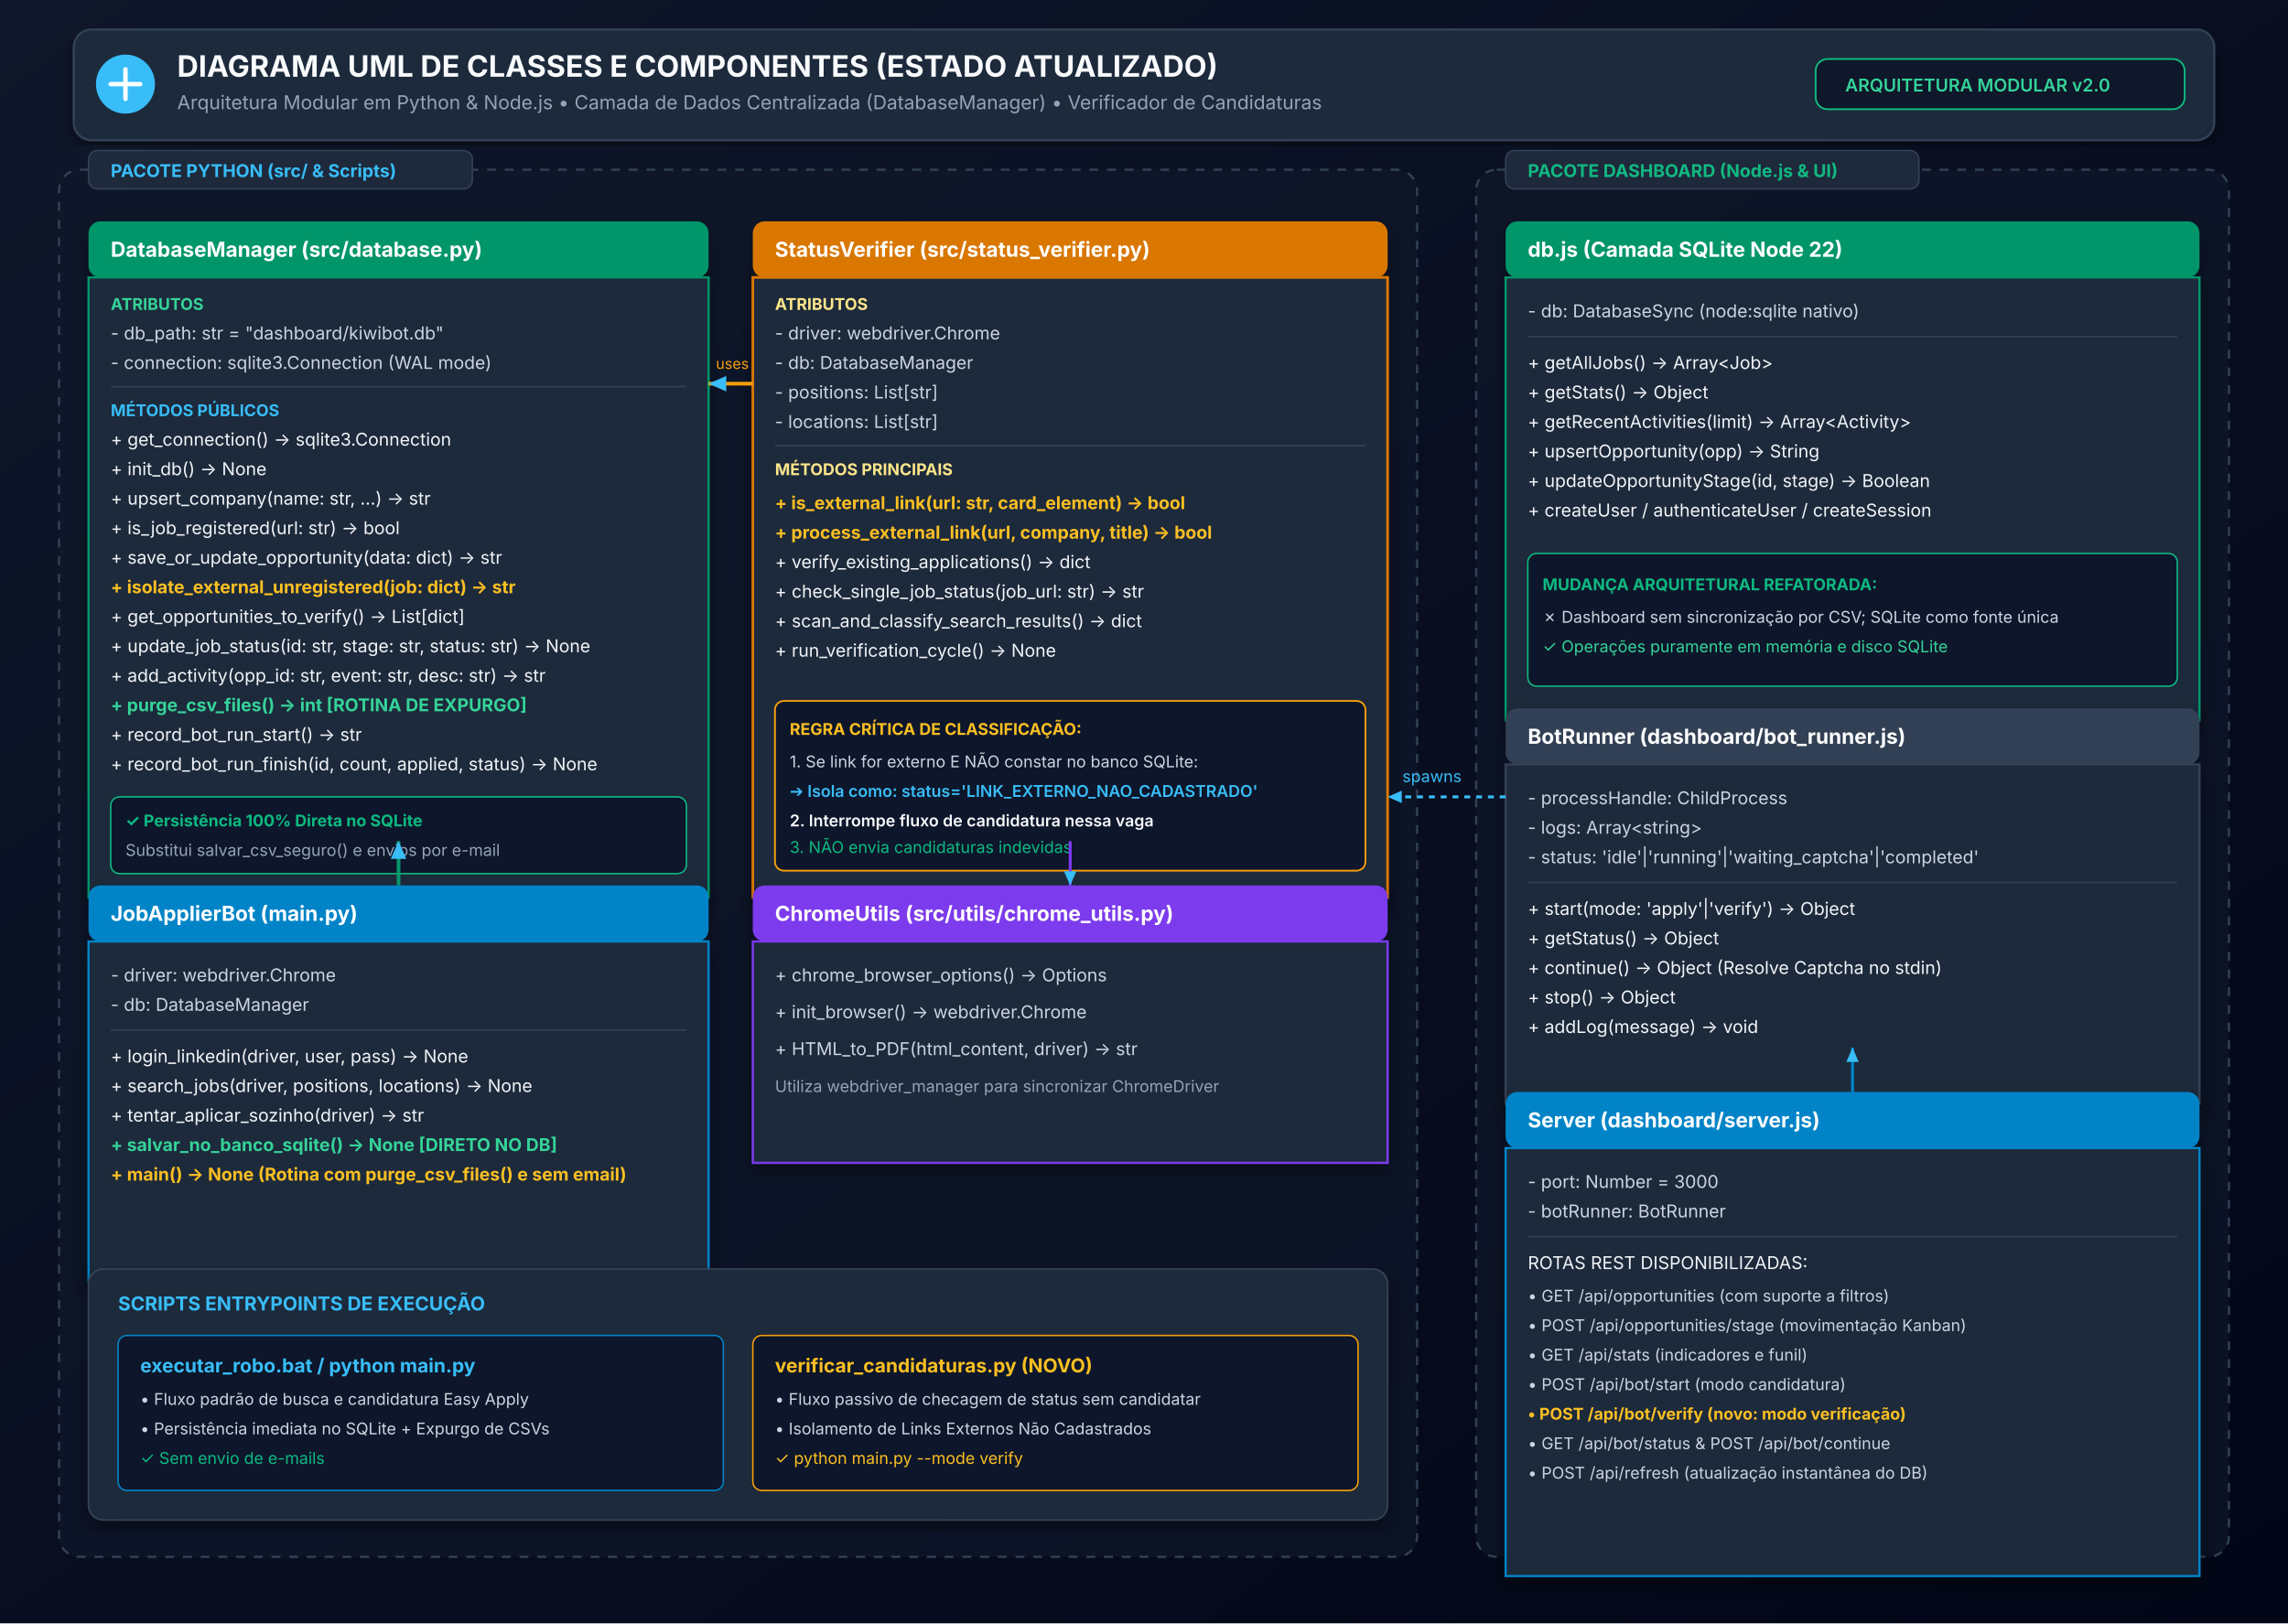
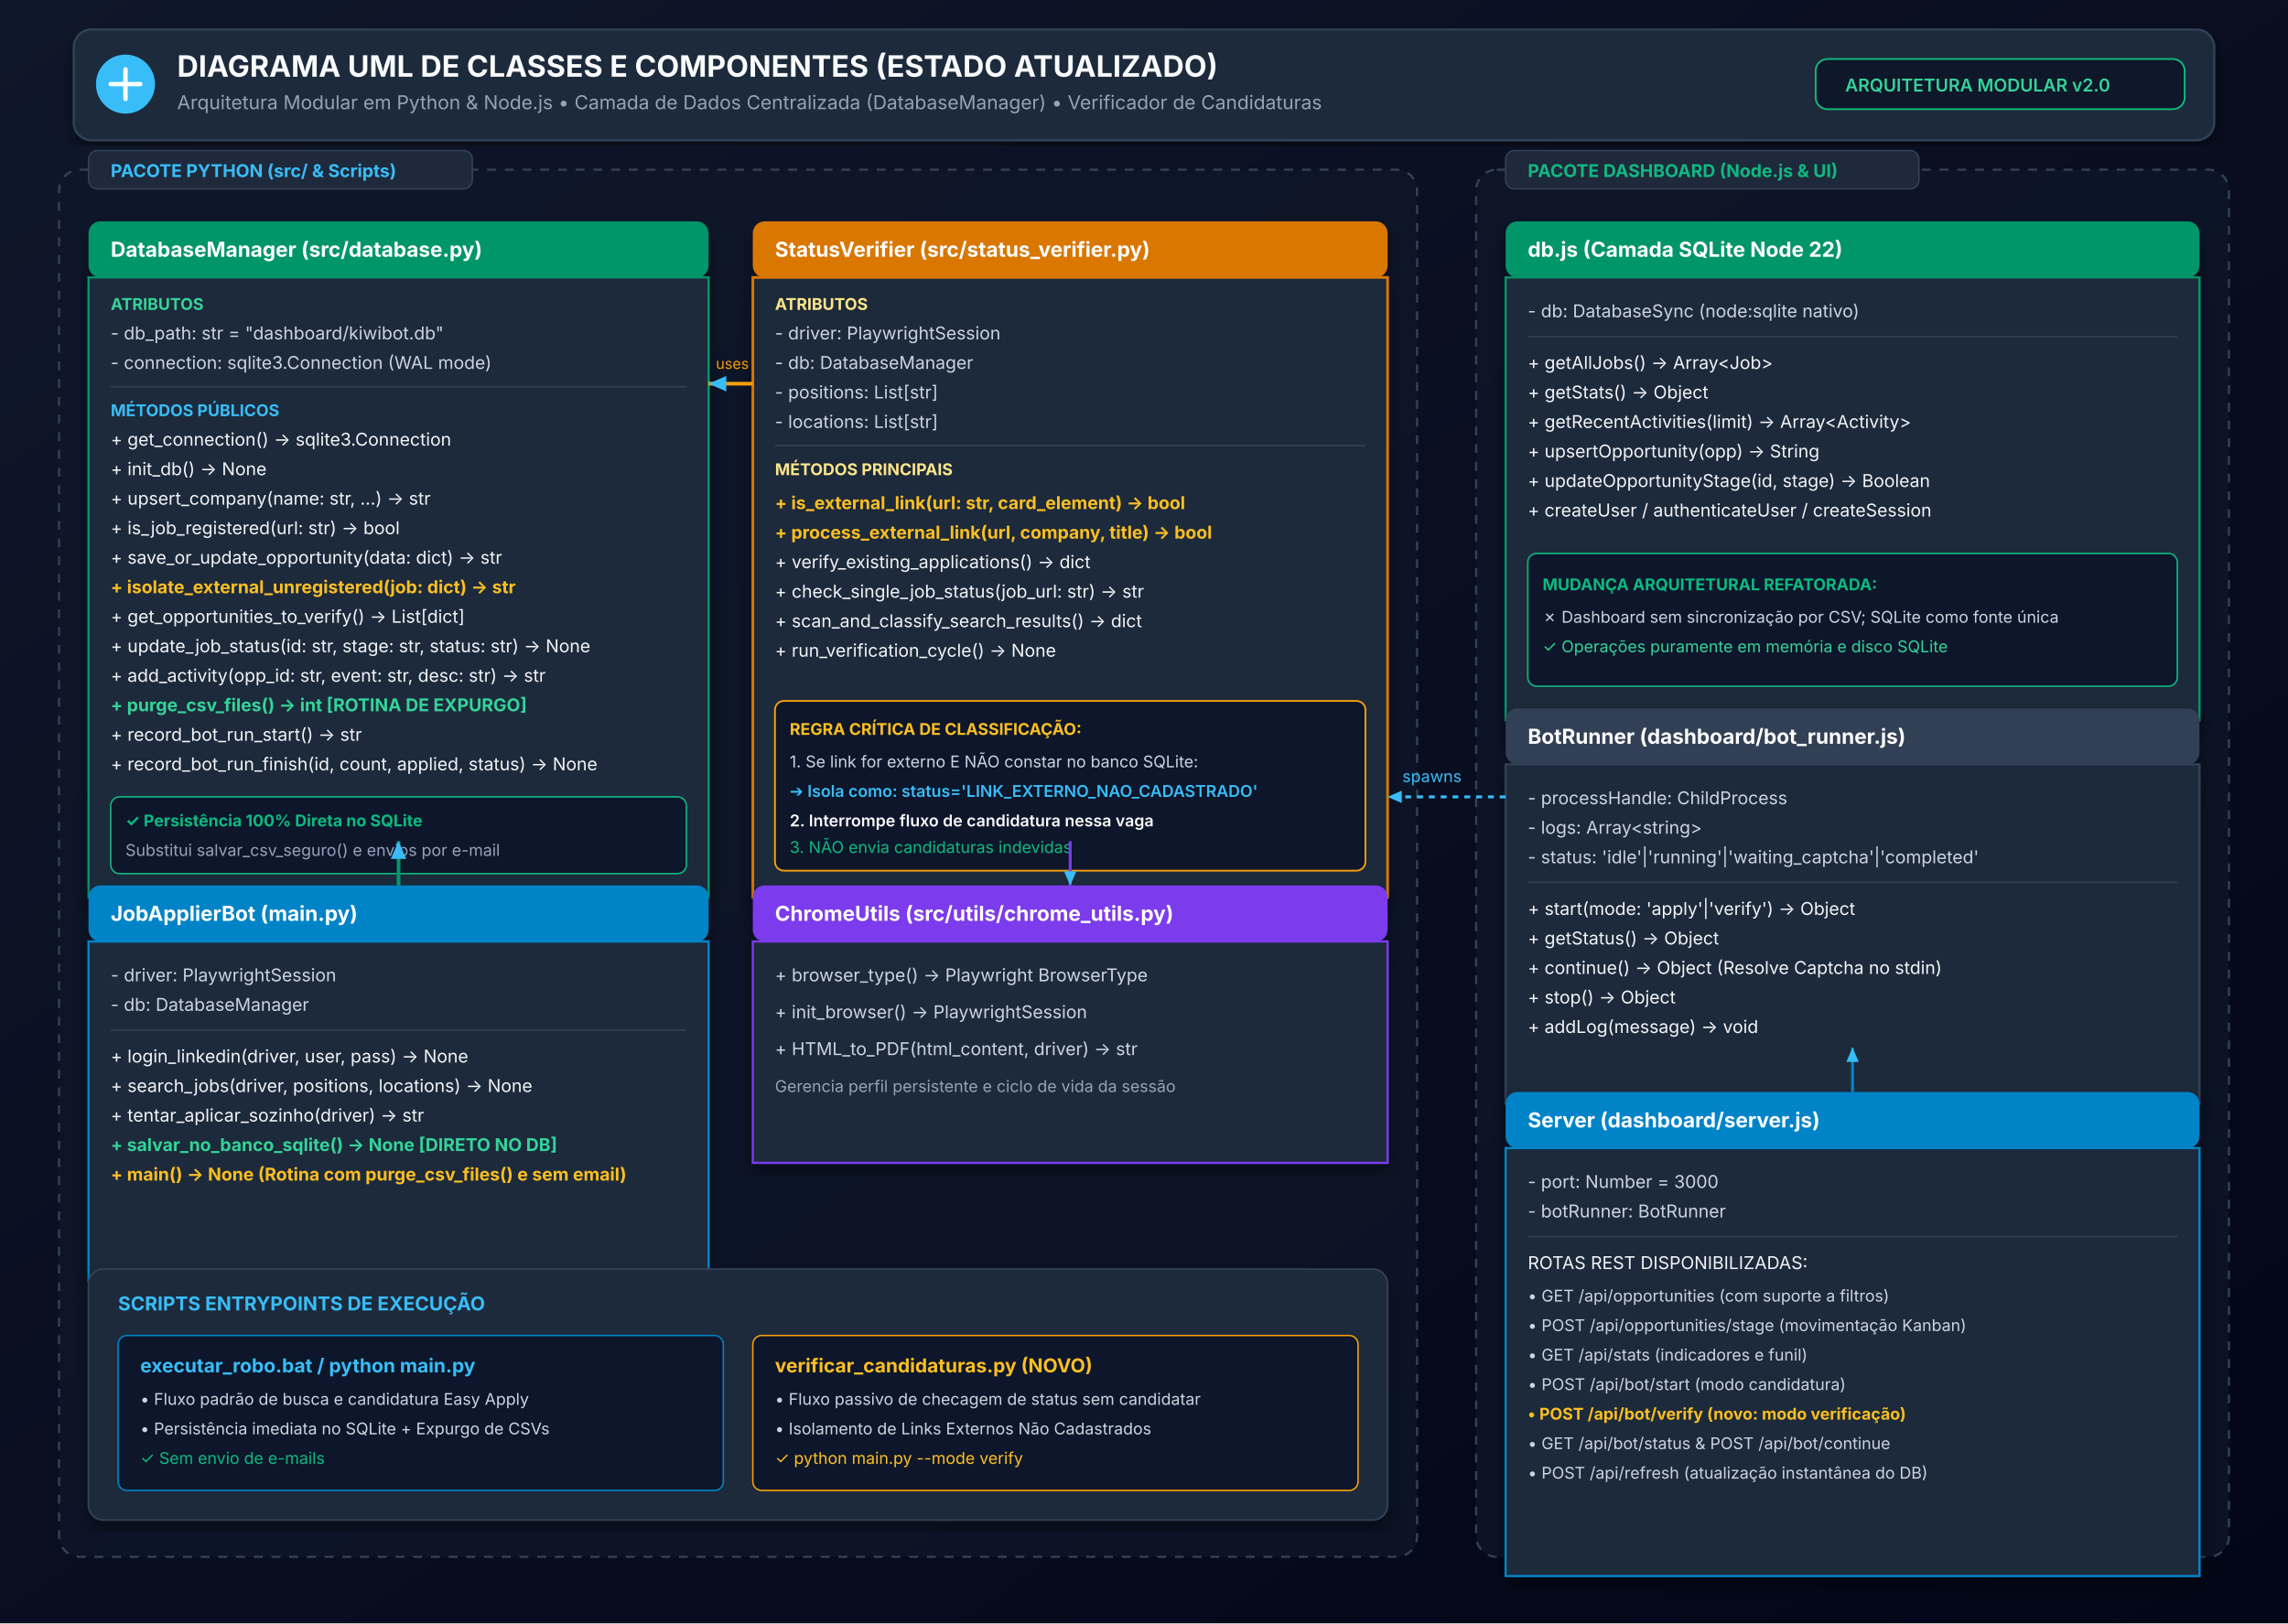
<svg xmlns="http://www.w3.org/2000/svg" viewBox="0 0 1550 1100" width="100%" height="100%" style="background:#0b1120; font-family:'Segoe UI', Inter, -apple-system, sans-serif;">
  <defs>
    <linearGradient id="classBg" x1="0%" y1="0%" x2="100%" y2="100%">
      <stop offset="0%" stop-color="#0f172a" />
      <stop offset="100%" stop-color="#020617" />
    </linearGradient>
    <filter id="shadow" x="-5%" y="-5%" width="110%" height="110%">
      <feDropShadow dx="0" dy="6" stdDeviation="6" flood-color="#000000" flood-opacity="0.4" />
    </filter>
    <marker id="arrowClass" viewBox="0 0 10 10" refX="8" refY="5" markerWidth="6" markerHeight="6" orient="auto">
      <path d="M 0 1.5 L 8 5 L 0 8.5 z" fill="#38bdf8" />
    </marker>
    <marker id="inherits" viewBox="0 0 12 12" refX="10" refY="6" markerWidth="8" markerHeight="8" orient="auto">
      <polygon points="0 0, 10 6, 0 12" fill="#0f172a" stroke="#10b981" stroke-width="2" />
    </marker>
  </defs>
  <rect width="1550" height="1100" fill="url(#classBg)" />
  <rect x="50" y="20" width="1450" height="75" rx="12" fill="#1e293b" stroke="#334155" stroke-width="1.5" filter="url(#shadow)" />
  <circle cx="85" cy="57" r="20" fill="#38bdf8" />
  <path d="M 75 57 L 95 57 M 85 47 L 85 67" stroke="#ffffff" stroke-width="3" stroke-linecap="round" />
  <text x="120" y="52" font-size="20" font-weight="700" fill="#f8fafc">DIAGRAMA UML DE CLASSES E COMPONENTES (ESTADO ATUALIZADO)</text>
  <text x="120" y="74" font-size="13" fill="#94a3b8">Arquitetura Modular em Python &amp; Node.js • Camada de Dados Centralizada (DatabaseManager) • Verificador de Candidaturas</text>
  <rect x="1230" y="40" width="250" height="34" rx="8" fill="#0f172a" stroke="#10b981" stroke-width="1.2" />
  <text x="1250" y="62" font-size="12" font-weight="600" fill="#34d399">ARQUITETURA MODULAR v2.0</text>
  <rect x="40" y="115" width="920" height="940" rx="14" fill="#0f172a" fill-opacity="0.7" stroke="#334155" stroke-width="1.5" stroke-dasharray="6" />
  <rect x="60" y="102" width="260" height="26" rx="6" fill="#1e293b" stroke="#334155" />
  <text x="75" y="120" font-size="12" font-weight="700" fill="#38bdf8">PACOTE PYTHON (src/ &amp; Scripts)</text>
  <g transform="translate(60, 150)" filter="url(#shadow)">
    <rect width="420" height="38" rx="8" fill="#059669" />
    <text x="15" y="24" font-size="14" font-weight="700" fill="#ffffff">DatabaseManager (src/database.py)</text>
    <rect y="38" width="420" height="420" fill="#1e293b" stroke="#059669" stroke-width="1.5" rx="0 0 8 8" />
    <text x="15" y="60" font-size="11" font-weight="700" fill="#34d399">ATRIBUTOS</text>
    <text x="15" y="80" font-size="12" fill="#cbd5e1">- db_path: str = "dashboard/kiwibot.db"</text>
    <text x="15" y="100" font-size="12" fill="#cbd5e1">- connection: sqlite3.Connection (WAL mode)</text>
    <line x1="15" y1="112" x2="405" y2="112" stroke="#334155" stroke-width="1" />
    <text x="15" y="132" font-size="11" font-weight="700" fill="#38bdf8">MÉTODOS PÚBLICOS</text>
    <text x="15" y="152" font-size="12" fill="#f1f5f9">+ get_connection() -&gt; sqlite3.Connection</text>
    <text x="15" y="172" font-size="12" fill="#f1f5f9">+ init_db() -&gt; None</text>
    <text x="15" y="192" font-size="12" fill="#f1f5f9">+ upsert_company(name: str, ...) -&gt; str</text>
    <text x="15" y="212" font-size="12" fill="#f1f5f9">+ is_job_registered(url: str) -&gt; bool</text>
    <text x="15" y="232" font-size="12" fill="#f1f5f9">+ save_or_update_opportunity(data: dict) -&gt; str</text>
    <text x="15" y="252" font-size="12" font-weight="700" fill="#fbbf24">+ isolate_external_unregistered(job: dict) -&gt; str</text>
    <text x="15" y="272" font-size="12" fill="#f1f5f9">+ get_opportunities_to_verify() -&gt; List[dict]</text>
    <text x="15" y="292" font-size="12" fill="#f1f5f9">+ update_job_status(id: str, stage: str, status: str) -&gt; None</text>
    <text x="15" y="312" font-size="12" fill="#f1f5f9">+ add_activity(opp_id: str, event: str, desc: str) -&gt; str</text>
    <text x="15" y="332" font-size="12" font-weight="700" fill="#34d399">+ purge_csv_files() -&gt; int  [ROTINA DE EXPURGO]</text>
    <text x="15" y="352" font-size="12" fill="#f1f5f9">+ record_bot_run_start() -&gt; str</text>
    <text x="15" y="372" font-size="12" fill="#f1f5f9">+ record_bot_run_finish(id, count, applied, status) -&gt; None</text>
    <rect x="15" y="390" width="390" height="52" rx="6" fill="#0f172a" stroke="#10b981" />
    <text x="25" y="410" font-size="11" font-weight="700" fill="#10b981">✓ Persistência 100% Direta no SQLite</text>
    <text x="25" y="430" font-size="11" fill="#94a3b8">Substitui salvar_csv_seguro() e envios por e-mail</text>
  </g>
  <g transform="translate(510, 150)" filter="url(#shadow)">
    <rect width="430" height="38" rx="8" fill="#d97706" />
    <text x="15" y="24" font-size="14" font-weight="700" fill="#ffffff">StatusVerifier (src/status_verifier.py)</text>
    <rect y="38" width="430" height="420" fill="#1e293b" stroke="#d97706" stroke-width="1.8" rx="0 0 8 8" />
    <text x="15" y="60" font-size="11" font-weight="700" fill="#fde68a">ATRIBUTOS</text>
-     <text x="15" y="80" font-size="12" fill="#cbd5e1">- driver: webdriver.Chrome</text>
+     <text x="15" y="80" font-size="12" fill="#cbd5e1">- driver: PlaywrightSession</text>
    <text x="15" y="100" font-size="12" fill="#cbd5e1">- db: DatabaseManager</text>
    <text x="15" y="120" font-size="12" fill="#cbd5e1">- positions: List[str]</text>
    <text x="15" y="140" font-size="12" fill="#cbd5e1">- locations: List[str]</text>
    <line x1="15" y1="152" x2="415" y2="152" stroke="#334155" stroke-width="1" />
    <text x="15" y="172" font-size="11" font-weight="700" fill="#fde68a">MÉTODOS PRINCIPAIS</text>
    <text x="15" y="195" font-size="12" font-weight="700" fill="#fbbf24">+ is_external_link(url: str, card_element) -&gt; bool</text>
    <text x="15" y="215" font-size="12" font-weight="700" fill="#fbbf24">+ process_external_link(url, company, title) -&gt; bool</text>
    <text x="15" y="235" font-size="12" fill="#f1f5f9">+ verify_existing_applications() -&gt; dict</text>
    <text x="15" y="255" font-size="12" fill="#f1f5f9">+ check_single_job_status(job_url: str) -&gt; str</text>
    <text x="15" y="275" font-size="12" fill="#f1f5f9">+ scan_and_classify_search_results() -&gt; dict</text>
    <text x="15" y="295" font-size="12" fill="#f1f5f9">+ run_verification_cycle() -&gt; None</text>
    <rect x="15" y="325" width="400" height="115" rx="6" fill="#0f172a" stroke="#f59e0b" stroke-width="1.2" />
    <text x="25" y="348" font-size="11" font-weight="700" fill="#fbbf24">REGRA CRÍTICA DE CLASSIFICAÇÃO:</text>
    <text x="25" y="370" font-size="11" fill="#cbd5e1">1. Se link for externo E NÃO constar no banco SQLite:</text>
    <text x="25" y="390" font-size="11" font-weight="600" fill="#38bdf8">   ➔ Isola como: status='LINK_EXTERNO_NAO_CADASTRADO'</text>
    <text x="25" y="410" font-size="11" font-weight="600" fill="#f8fafc">2. Interrompe fluxo de candidatura nessa vaga</text>
    <text x="25" y="428" font-size="11" fill="#10b981">3. NÃO envia candidaturas indevidas</text>
  </g>
  <g transform="translate(60, 600)" filter="url(#shadow)">
    <rect width="420" height="38" rx="8" fill="#0284c7" />
    <text x="15" y="24" font-size="14" font-weight="700" fill="#ffffff">JobApplierBot (main.py)</text>
    <rect y="38" width="420" height="230" fill="#1e293b" stroke="#0284c7" stroke-width="1.5" rx="0 0 8 8" />
-     <text x="15" y="65" font-size="12" fill="#cbd5e1">- driver: webdriver.Chrome</text>
+     <text x="15" y="65" font-size="12" fill="#cbd5e1">- driver: PlaywrightSession</text>
    <text x="15" y="85" font-size="12" fill="#cbd5e1">- db: DatabaseManager</text>
    <line x1="15" y1="98" x2="405" y2="98" stroke="#334155" stroke-width="1" />
    <text x="15" y="120" font-size="12" fill="#f1f5f9">+ login_linkedin(driver, user, pass) -&gt; None</text>
    <text x="15" y="140" font-size="12" fill="#f1f5f9">+ search_jobs(driver, positions, locations) -&gt; None</text>
    <text x="15" y="160" font-size="12" fill="#f1f5f9">+ tentar_aplicar_sozinho(driver) -&gt; str</text>
    <text x="15" y="180" font-size="12" font-weight="700" fill="#34d399">+ salvar_no_banco_sqlite() -&gt; None [DIRETO NO DB]</text>
    <text x="15" y="200" font-size="12" font-weight="700" fill="#fbbf24">+ main() -&gt; None (Rotina com purge_csv_files() e sem email)</text>
  </g>
  <g transform="translate(510, 600)" filter="url(#shadow)">
    <rect width="430" height="38" rx="8" fill="#7c3aed" />
    <text x="15" y="24" font-size="14" font-weight="700" fill="#ffffff">ChromeUtils (src/utils/chrome_utils.py)</text>
    <rect y="38" width="430" height="150" fill="#1e293b" stroke="#7c3aed" stroke-width="1.5" rx="0 0 8 8" />
-     <text x="15" y="65" font-size="12" fill="#cbd5e1">+ chrome_browser_options() -&gt; Options</text>
-     <text x="15" y="90" font-size="12" fill="#cbd5e1">+ init_browser() -&gt; webdriver.Chrome</text>
+     <text x="15" y="65" font-size="12" fill="#cbd5e1">+ browser_type() -&gt; Playwright BrowserType</text>
+     <text x="15" y="90" font-size="12" fill="#cbd5e1">+ init_browser() -&gt; PlaywrightSession</text>
    <text x="15" y="115" font-size="12" fill="#cbd5e1">+ HTML_to_PDF(html_content, driver) -&gt; str</text>
-     <text x="15" y="140" font-size="11" fill="#94a3b8">Utiliza webdriver_manager para sincronizar ChromeDriver</text>
+     <text x="15" y="140" font-size="11" fill="#94a3b8">Gerencia perfil persistente e ciclo de vida da sessão</text>
  </g>
  <g transform="translate(60, 860)" filter="url(#shadow)">
    <rect width="880" height="170" rx="10" fill="#1e293b" stroke="#334155" stroke-width="1.2" />
    <text x="20" y="28" font-size="13" font-weight="700" fill="#38bdf8">SCRIPTS ENTRYPOINTS DE EXECUÇÃO</text>
    <rect x="20" y="45" width="410" height="105" rx="6" fill="#0f172a" stroke="#0284c7" />
    <text x="35" y="70" font-size="13" font-weight="700" fill="#38bdf8">executar_robo.bat / python main.py</text>
    <text x="35" y="92" font-size="11" fill="#cbd5e1">• Fluxo padrão de busca e candidatura Easy Apply</text>
    <text x="35" y="112" font-size="11" fill="#cbd5e1">• Persistência imediata no SQLite + Expurgo de CSVs</text>
    <text x="35" y="132" font-size="11" fill="#10b981">✓ Sem envio de e-mails</text>
    <rect x="450" y="45" width="410" height="105" rx="6" fill="#0f172a" stroke="#f59e0b" />
    <text x="465" y="70" font-size="13" font-weight="700" fill="#fbbf24">verificar_candidaturas.py (NOVO)</text>
    <text x="465" y="92" font-size="11" fill="#cbd5e1">• Fluxo passivo de checagem de status sem candidatar</text>
    <text x="465" y="112" font-size="11" fill="#cbd5e1">• Isolamento de Links Externos Não Cadastrados</text>
    <text x="465" y="132" font-size="11" fill="#fbbf24">✓ python main.py --mode verify</text>
  </g>
  <rect x="1000" y="115" width="510" height="940" rx="14" fill="#0f172a" fill-opacity="0.7" stroke="#334155" stroke-width="1.5" stroke-dasharray="6" />
  <rect x="1020" y="102" width="280" height="26" rx="6" fill="#1e293b" stroke="#334155" />
  <text x="1035" y="120" font-size="12" font-weight="700" fill="#10b981">PACOTE DASHBOARD (Node.js &amp; UI)</text>
  <g transform="translate(1020, 150)" filter="url(#shadow)">
    <rect width="470" height="38" rx="8" fill="#059669" />
    <text x="15" y="24" font-size="14" font-weight="700" fill="#ffffff">db.js (Camada SQLite Node 22)</text>
    <rect y="38" width="470" height="300" fill="#1e293b" stroke="#059669" stroke-width="1.5" rx="0 0 8 8" />
    <text x="15" y="65" font-size="12" fill="#cbd5e1">- db: DatabaseSync (node:sqlite nativo)</text>
    <line x1="15" y1="78" x2="455" y2="78" stroke="#334155" stroke-width="1" />
    <text x="15" y="100" font-size="12" fill="#f1f5f9">+ getAllJobs() -&gt; Array&lt;Job&gt;</text>
    <text x="15" y="120" font-size="12" fill="#f1f5f9">+ getStats() -&gt; Object</text>
    <text x="15" y="140" font-size="12" fill="#f1f5f9">+ getRecentActivities(limit) -&gt; Array&lt;Activity&gt;</text>
    <text x="15" y="160" font-size="12" fill="#f1f5f9">+ upsertOpportunity(opp) -&gt; String</text>
    <text x="15" y="180" font-size="12" fill="#f1f5f9">+ updateOpportunityStage(id, stage) -&gt; Boolean</text>
    <text x="15" y="200" font-size="12" fill="#f1f5f9">+ createUser / authenticateUser / createSession</text>
    <rect x="15" y="225" width="440" height="90" rx="6" fill="#0f172a" stroke="#10b981" />
    <text x="25" y="250" font-size="11" font-weight="700" fill="#10b981">MUDANÇA ARQUITETURAL REFATORADA:</text>
    <text x="25" y="272" font-size="11" fill="#cbd5e1">✗ Dashboard sem sincronização por CSV; SQLite como fonte única</text>
    <text x="25" y="292" font-size="11" fill="#34d399">✓ Operações puramente em memória e disco SQLite</text>
  </g>
  <g transform="translate(1020, 480)" filter="url(#shadow)">
    <rect width="470" height="38" rx="8" fill="#334155" />
    <text x="15" y="24" font-size="14" font-weight="700" fill="#ffffff">BotRunner (dashboard/bot_runner.js)</text>
    <rect y="38" width="470" height="230" fill="#1e293b" stroke="#334155" stroke-width="1.5" rx="0 0 8 8" />
    <text x="15" y="65" font-size="12" fill="#cbd5e1">- processHandle: ChildProcess</text>
    <text x="15" y="85" font-size="12" fill="#cbd5e1">- logs: Array&lt;string&gt;</text>
    <text x="15" y="105" font-size="12" fill="#cbd5e1">- status: 'idle'|'running'|'waiting_captcha'|'completed'</text>
    <line x1="15" y1="118" x2="455" y2="118" stroke="#334155" stroke-width="1" />
    <text x="15" y="140" font-size="12" fill="#f1f5f9">+ start(mode: 'apply'|'verify') -&gt; Object</text>
    <text x="15" y="160" font-size="12" fill="#f1f5f9">+ getStatus() -&gt; Object</text>
    <text x="15" y="180" font-size="12" fill="#f1f5f9">+ continue() -&gt; Object (Resolve Captcha no stdin)</text>
    <text x="15" y="200" font-size="12" fill="#f1f5f9">+ stop() -&gt; Object</text>
    <text x="15" y="220" font-size="12" fill="#f1f5f9">+ addLog(message) -&gt; void</text>
  </g>
  <g transform="translate(1020, 740)" filter="url(#shadow)">
    <rect width="470" height="38" rx="8" fill="#0284c7" />
    <text x="15" y="24" font-size="14" font-weight="700" fill="#ffffff">Server (dashboard/server.js)</text>
    <rect y="38" width="470" height="290" fill="#1e293b" stroke="#0284c7" stroke-width="1.5" rx="0 0 8 8" />
    <text x="15" y="65" font-size="12" fill="#cbd5e1">- port: Number = 3000</text>
    <text x="15" y="85" font-size="12" fill="#cbd5e1">- botRunner: BotRunner</text>
    <line x1="15" y1="98" x2="455" y2="98" stroke="#334155" stroke-width="1" />
    <text x="15" y="120" font-size="12" fill="#f1f5f9">ROTAS REST DISPONIBILIZADAS:</text>
    <text x="15" y="142" font-size="11" fill="#cbd5e1">• GET  /api/opportunities (com suporte a filtros)</text>
    <text x="15" y="162" font-size="11" fill="#cbd5e1">• POST /api/opportunities/stage (movimentação Kanban)</text>
    <text x="15" y="182" font-size="11" fill="#cbd5e1">• GET  /api/stats (indicadores e funil)</text>
    <text x="15" y="202" font-size="11" fill="#cbd5e1">• POST /api/bot/start (modo candidatura)</text>
    <text x="15" y="222" font-size="11" font-weight="700" fill="#fbbf24">• POST /api/bot/verify (novo: modo verificação)</text>
    <text x="15" y="242" font-size="11" fill="#cbd5e1">• GET  /api/bot/status &amp; POST /api/bot/continue</text>
    <text x="15" y="262" font-size="11" fill="#cbd5e1">• POST /api/refresh (atualização instantânea do DB)</text>
  </g>
  <path d="M 510 260 L 480 260" fill="none" stroke="#f59e0b" stroke-width="2.5" marker-end="url(#arrowClass)" />
  <text x="485" y="250" font-size="10" fill="#f59e0b">uses</text>
  <path d="M 270 600 L 270 570" fill="none" stroke="#059669" stroke-width="2.5" marker-end="url(#arrowClass)" />
  <path d="M 725 570 L 725 600" fill="none" stroke="#7c3aed" stroke-width="2" marker-end="url(#arrowClass)" />
  <path d="M 1020 540 L 940 540" fill="none" stroke="#38bdf8" stroke-width="2" stroke-dasharray="4" marker-end="url(#arrowClass)" />
  <text x="950" y="530" font-size="11" fill="#38bdf8">spawns</text>
  <path d="M 1255 740 L 1255 710" fill="none" stroke="#0284c7" stroke-width="2" marker-end="url(#arrowClass)" />
</svg>
